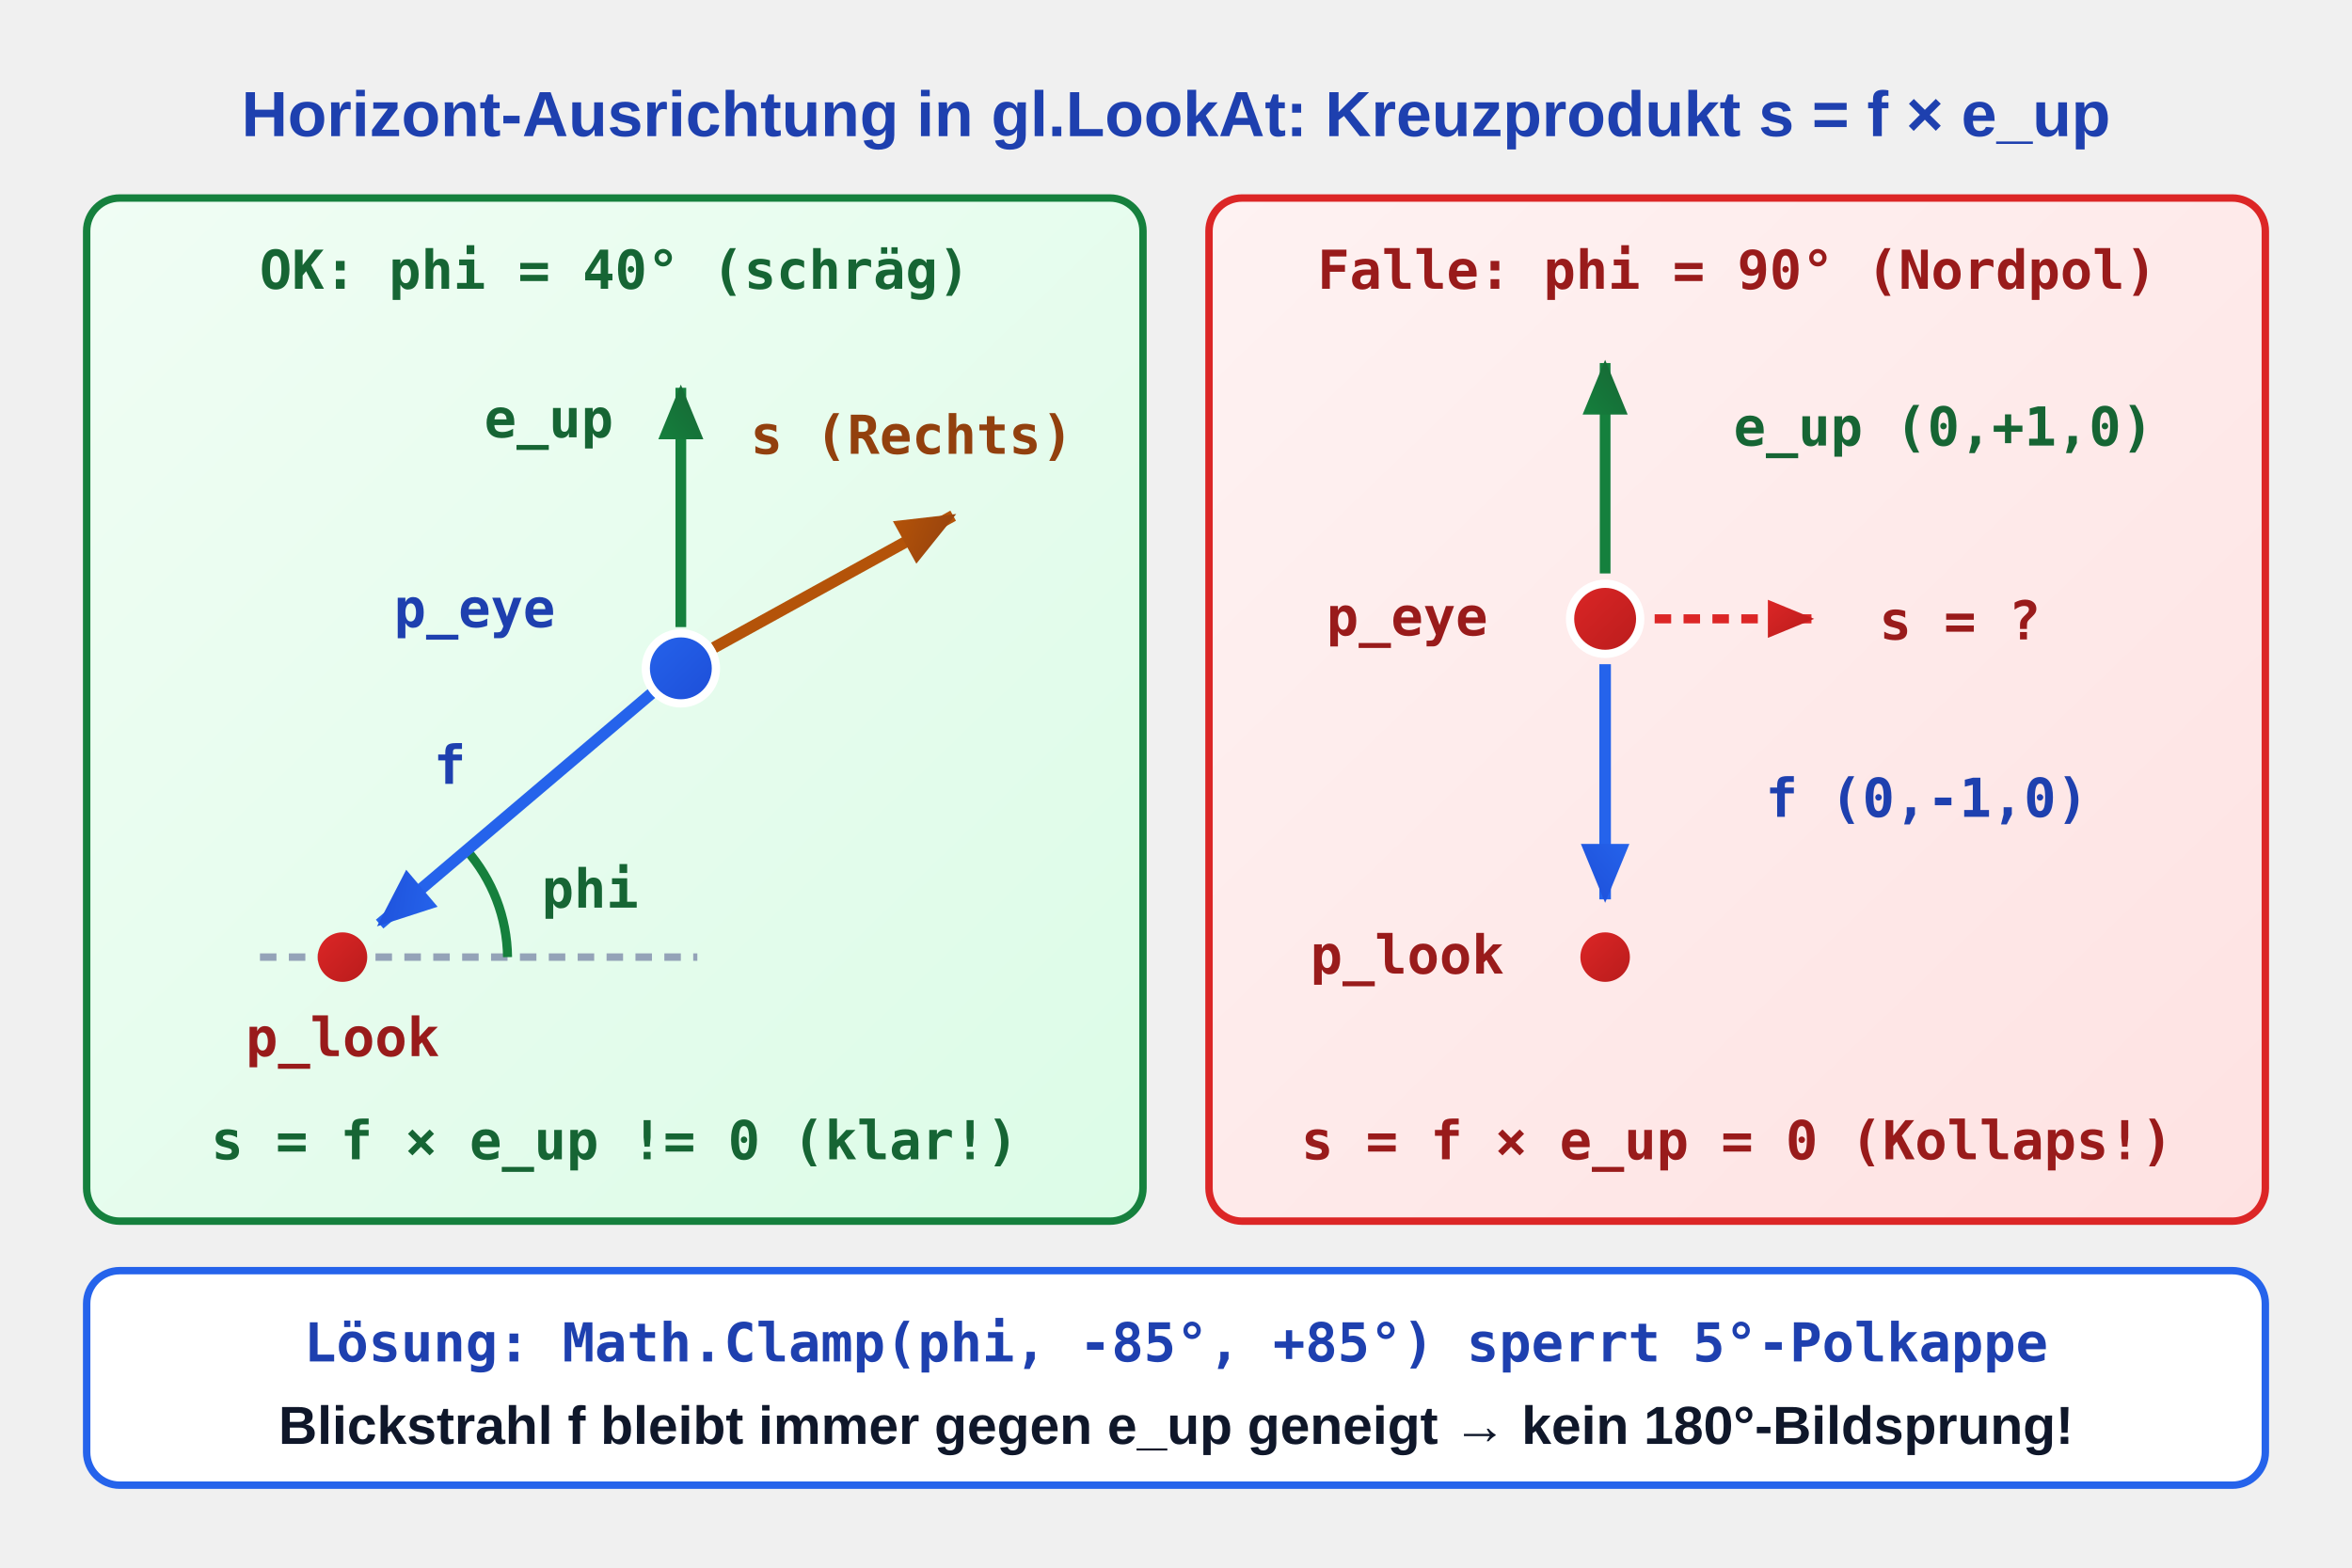
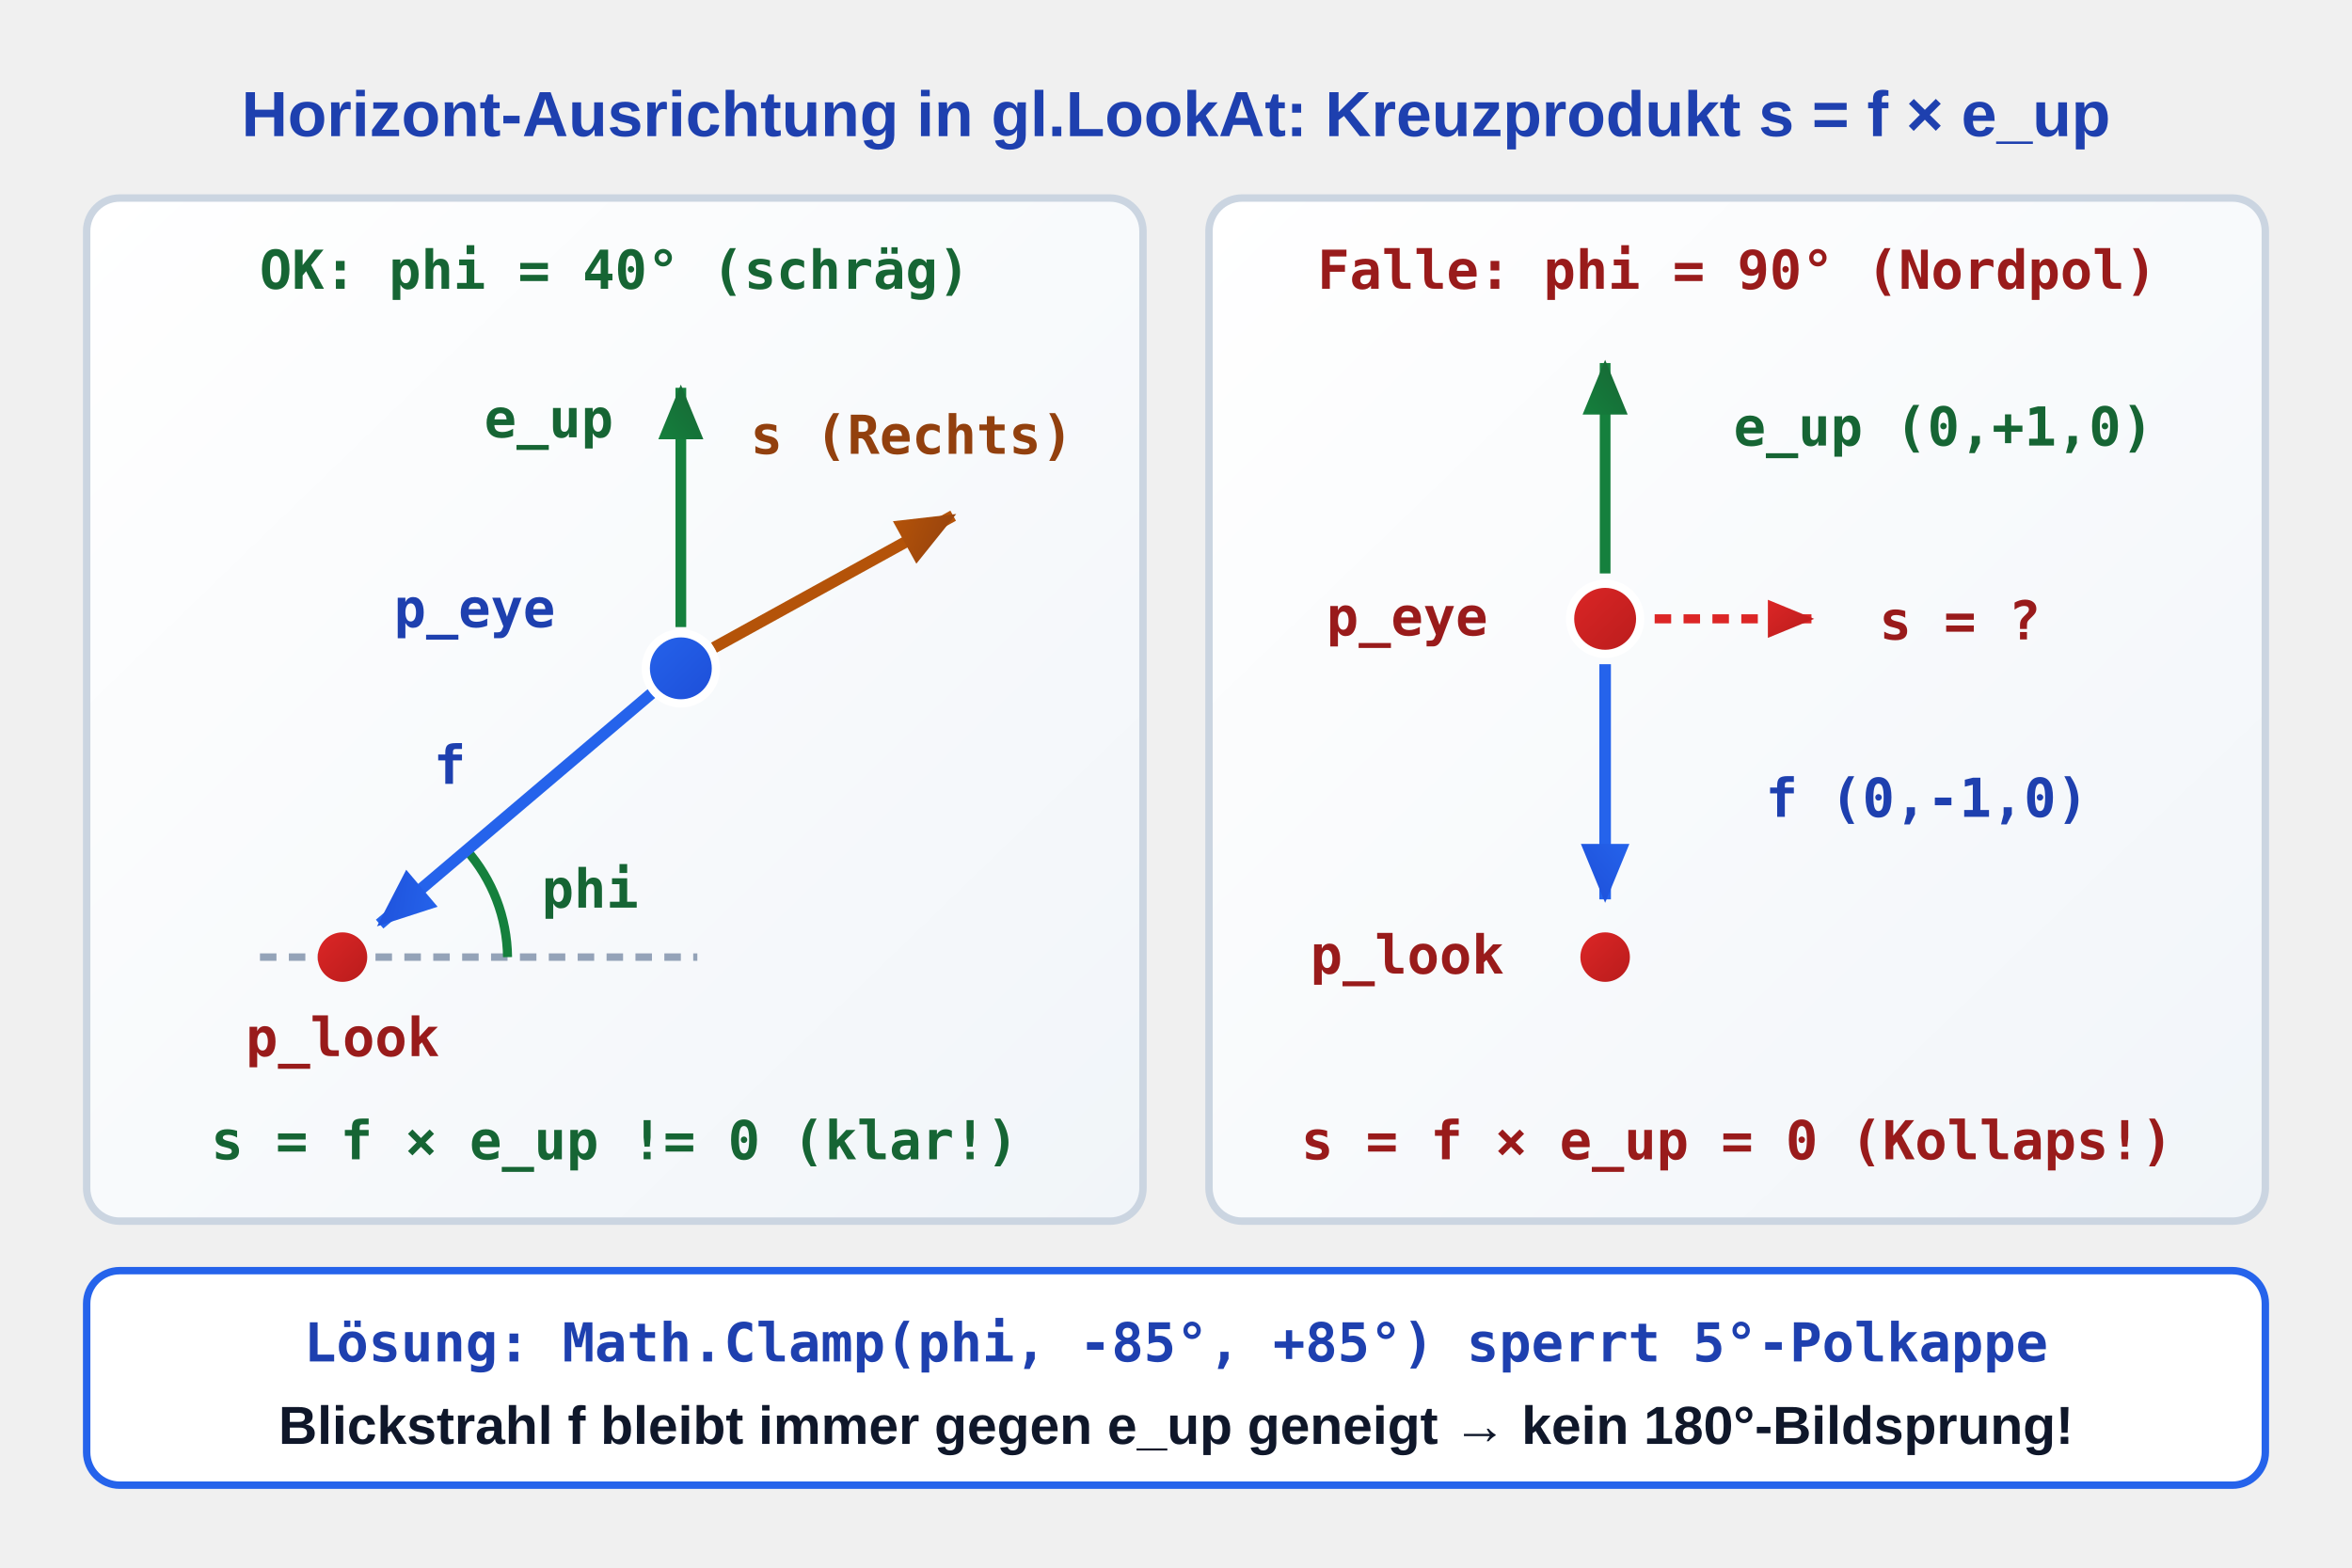
<svg xmlns="http://www.w3.org/2000/svg" viewBox="-45 0 570 380" width="570" height="380">
  <defs>
    <linearGradient id="grad-sem-primary" x1="0%" y1="0%" x2="100%" y2="100%">
      <stop offset="0%" stop-color="#eff6ff" />
      <stop offset="100%" stop-color="#dbeafe" />
    </linearGradient>
    <linearGradient id="grad-sem-primary-fill" x1="0%" y1="0%" x2="100%" y2="100%">
      <stop offset="0%" stop-color="#2563eb" />
      <stop offset="100%" stop-color="#1d4ed8" />
    </linearGradient>
    <linearGradient id="grad-sem-success" x1="0%" y1="0%" x2="100%" y2="100%">
      <stop offset="0%" stop-color="#f0fdf4" />
      <stop offset="100%" stop-color="#dcfce7" />
    </linearGradient>
    <linearGradient id="grad-sem-success-fill" x1="0%" y1="0%" x2="100%" y2="100%">
      <stop offset="0%" stop-color="#15803d" />
      <stop offset="100%" stop-color="#166534" />
    </linearGradient>
    <linearGradient id="grad-sem-warning" x1="0%" y1="0%" x2="100%" y2="100%">
      <stop offset="0%" stop-color="#fffbeb" />
      <stop offset="100%" stop-color="#fef3c7" />
    </linearGradient>
    <linearGradient id="grad-sem-warning-fill" x1="0%" y1="0%" x2="100%" y2="100%">
      <stop offset="0%" stop-color="#b45309" />
      <stop offset="100%" stop-color="#92400e" />
    </linearGradient>
    <linearGradient id="grad-sem-danger" x1="0%" y1="0%" x2="100%" y2="100%">
      <stop offset="0%" stop-color="#fef2f2" />
      <stop offset="100%" stop-color="#fee2e2" />
    </linearGradient>
    <linearGradient id="grad-sem-danger-fill" x1="0%" y1="0%" x2="100%" y2="100%">
      <stop offset="0%" stop-color="#dc2626" />
      <stop offset="100%" stop-color="#b91c1c" />
+     </linearGradient>
+     <linearGradient id="grad-sem-card" x1="0%" y1="0%" x2="100%" y2="100%">
+       <stop offset="0%" stop-color="#ffffff" />
+       <stop offset="100%" stop-color="#f1f5f9" />
    </linearGradient>
    <linearGradient id="grad-sem-muted" x1="0%" y1="0%" x2="100%" y2="100%">
      <stop offset="0%" stop-color="#f8fafc" />
      <stop offset="100%" stop-color="#e2e8f0" />
    </linearGradient>
    <linearGradient id="grad-sem-muted-fill" x1="0%" y1="0%" x2="100%" y2="100%">
      <stop offset="0%" stop-color="#475569" />
      <stop offset="100%" stop-color="#334155" />
    </linearGradient>
    <linearGradient id="grad-sem-neutral" x1="0%" y1="0%" x2="100%" y2="100%">
      <stop offset="0%" stop-color="#ffffff" />
      <stop offset="100%" stop-color="#f8fafc" />
    </linearGradient>
    <linearGradient id="grad-sem-neutral-fill" x1="0%" y1="0%" x2="100%" y2="100%">
      <stop offset="0%" stop-color="#334155" />
      <stop offset="100%" stop-color="#1e293b" />
    </linearGradient>
    <style>
      
/* @svg-palette:start */
      .sem-primary { fill: url(#grad-sem-primary); stroke: #2563eb; }
      .sem-primary-bg { fill: url(#grad-sem-primary); stroke: none; }
      .sem-primary-stroke { stroke: #2563eb; }
      .sem-primary-fill { fill: url(#grad-sem-primary-fill); }
      .sem-primary-text { fill: #1e40af; }
      .sem-success { fill: url(#grad-sem-success); stroke: #15803d; }
      .sem-success-bg { fill: url(#grad-sem-success); stroke: none; }
      .sem-success-stroke { stroke: #15803d; }
      .sem-success-fill { fill: url(#grad-sem-success-fill); }
      .sem-success-text { fill: #166534; }
      .sem-warning { fill: url(#grad-sem-warning); stroke: #b45309; }
      .sem-warning-bg { fill: url(#grad-sem-warning); stroke: none; }
      .sem-warning-stroke { stroke: #b45309; }
      .sem-warning-fill { fill: url(#grad-sem-warning-fill); }
      .sem-warning-text { fill: #92400e; }
      .sem-danger { fill: url(#grad-sem-danger); stroke: #dc2626; }
      .sem-danger-bg { fill: url(#grad-sem-danger); stroke: none; }
      .sem-danger-stroke { stroke: #dc2626; }
      .sem-danger-fill { fill: url(#grad-sem-danger-fill); }
      .sem-danger-text { fill: #991b1b; }
+       .sem-card { fill: url(#grad-sem-card); stroke: #cbd5e1; }
+       .sem-card-bg { fill: url(#grad-sem-card); stroke: none; }
+       .sem-card-stroke { stroke: #cbd5e1; }
+       .sem-card-fill { fill: #cbd5e1; }
+       .sem-card-text { fill: #1e293b; }
      .sem-muted { fill: url(#grad-sem-muted); stroke: #94a3b8; }
      .sem-muted-bg { fill: url(#grad-sem-muted); stroke: none; }
      .sem-muted-stroke { stroke: #94a3b8; }
      .sem-muted-fill { fill: url(#grad-sem-muted-fill); }
      .sem-muted-text { fill: #334155; }
      .sem-neutral { fill: url(#grad-sem-neutral); stroke: #334155; }
      .sem-neutral-bg { fill: url(#grad-sem-neutral); stroke: none; }
      .sem-neutral-stroke { stroke: #334155; }
      .sem-neutral-fill { fill: url(#grad-sem-neutral-fill); }
      .sem-neutral-text { fill: #0f172a; }
      /* @svg-palette:end */
.hdr { font-family: 'Segoe UI', Arial, sans-serif; font-size: 15.5px; font-weight: bold; text-anchor: middle; }
      .sub { font-family: 'Segoe UI', Arial, sans-serif; font-size: 13px; font-weight: 600; text-anchor: middle; }
      .code { font-family: 'Consolas', monospace; font-size: 13px; font-weight: bold; text-anchor: middle; }
    </style>
    <marker id="arr-blue" viewBox="0 0 10 10" refX="8" refY="5" markerWidth="6" markerHeight="6" orient="auto">
      <path class="sem-primary-fill" d="M 0 1.5 L 8.5 5 L 0 8.5 z" />
    </marker>
    <marker id="arr-green" viewBox="0 0 10 10" refX="8" refY="5" markerWidth="6" markerHeight="6" orient="auto">
      <path class="sem-success-fill" d="M 0 1.5 L 8.5 5 L 0 8.5 z" />
    </marker>
    <marker id="arr-amber" viewBox="0 0 10 10" refX="8" refY="5" markerWidth="6" markerHeight="6" orient="auto">
      <path class="sem-warning-fill" d="M 0 1.5 L 8.5 5 L 0 8.5 z" />
    </marker>
    <marker id="arr-red" viewBox="0 0 10 10" refX="8" refY="5" markerWidth="6" markerHeight="6" orient="auto">
      <path class="sem-danger-fill" d="M 0 1.5 L 8.5 5 L 0 8.5 z" />
    </marker>
  </defs>
  <text x="240" y="33" class="hdr sem-primary-text">Horizont-Ausrichtung in gl.LookAt: Kreuzprodukt s = f × e_up</text>
-   <rect class="sem-success" x="-24" y="48" width="256" height="248" rx="8" stroke-width="1.8" />
+   <rect class="sem-card sem-success-stroke" x="-24" y="48" width="256" height="248" rx="8" stroke-width="1.8" />
  <text x="104" y="70" class="code sem-success-text">OK: phi = 40° (schräg)</text>
  <line class="sem-muted-stroke" x1="18" y1="232" x2="124" y2="232" stroke-width="1.8" stroke-dasharray="4,3" />
  <circle class="sem-danger-fill" cx="38" cy="232" r="6" />
  <text x="38" y="256" class="code sem-danger-text">p_look</text>
  <path class="sem-success-stroke" d="M 78 232 A 40 40 0 0 0 68 206" fill="none" stroke-width="2.2" />
  <text x="98" y="220" class="code sem-success-text">phi</text>
  <line class="sem-primary-stroke" x1="113" y1="168" x2="47" y2="224" stroke-width="2.8" marker-end="url(#arr-blue)" />
  <line class="sem-success-stroke" x1="120" y1="152" x2="120" y2="94" stroke-width="2.6" marker-end="url(#arr-green)" />
  <line class="sem-warning-stroke" x1="128" y1="157" x2="186" y2="125" stroke-width="2.8" marker-end="url(#arr-amber)" />
  <circle class="sem-primary-fill" cx="120" cy="162" r="8.5" stroke="#ffffff" stroke-width="2" />
  <text x="70" y="152" class="code sem-primary-text">p_eye</text>
  <text x="64" y="190" class="code sem-primary-text">f</text>
  <text x="88" y="106" class="code sem-success-text">e_up</text>
  <text x="176" y="110" class="code sem-warning-text">s (Rechts)</text>
  <text x="104" y="281" class="code sem-success-text">s = f × e_up != 0 (klar!)</text>
-   <rect class="sem-danger" x="248" y="48" width="256" height="248" rx="8" stroke-width="1.8" />
+   <rect class="sem-card sem-danger-stroke" x="248" y="48" width="256" height="248" rx="8" stroke-width="1.8" />
  <text x="376" y="70" class="code sem-danger-text">Falle: phi = 90° (Nordpol)</text>
  <circle class="sem-danger-fill" cx="344" cy="232" r="6" />
  <text x="296" y="236" class="code sem-danger-text">p_look</text>
  <line class="sem-success-stroke" x1="344" y1="139" x2="344" y2="88" stroke-width="2.6" marker-end="url(#arr-green)" />
  <line class="sem-primary-stroke" x1="344" y1="161" x2="344" y2="218" stroke-width="2.8" marker-end="url(#arr-blue)" />
  <line class="sem-danger-stroke" x1="356" y1="150" x2="394" y2="150" stroke-width="2.2" stroke-dasharray="4,3" marker-end="url(#arr-red)" />
  <circle class="sem-danger-fill" cx="344" cy="150" r="8.5" stroke="#ffffff" stroke-width="2" />
  <text x="296" y="154" class="code sem-danger-text">p_eye</text>
  <text x="426" y="108" class="code sem-success-text">e_up (0,+1,0)</text>
  <text x="430" y="155" class="code sem-danger-text">s = ?</text>
  <text x="422" y="198" class="code sem-primary-text">f (0,-1,0)</text>
  <text x="376" y="281" class="code sem-danger-text">s = f × e_up = 0 (Kollaps!)</text>
  <rect class="sem-primary-stroke" x="-24" y="308" width="528" height="52" rx="8" fill="#ffffff" stroke-width="1.8" />
  <text x="240" y="330" class="code sem-primary-text">Lösung: Math.Clamp(phi, -85°, +85°) sperrt 5°-Polkappe</text>
  <text x="240" y="350" class="sub sem-neutral-text">Blickstrahl f bleibt immer gegen e_up geneigt → kein 180°-Bildsprung!</text>
</svg>
